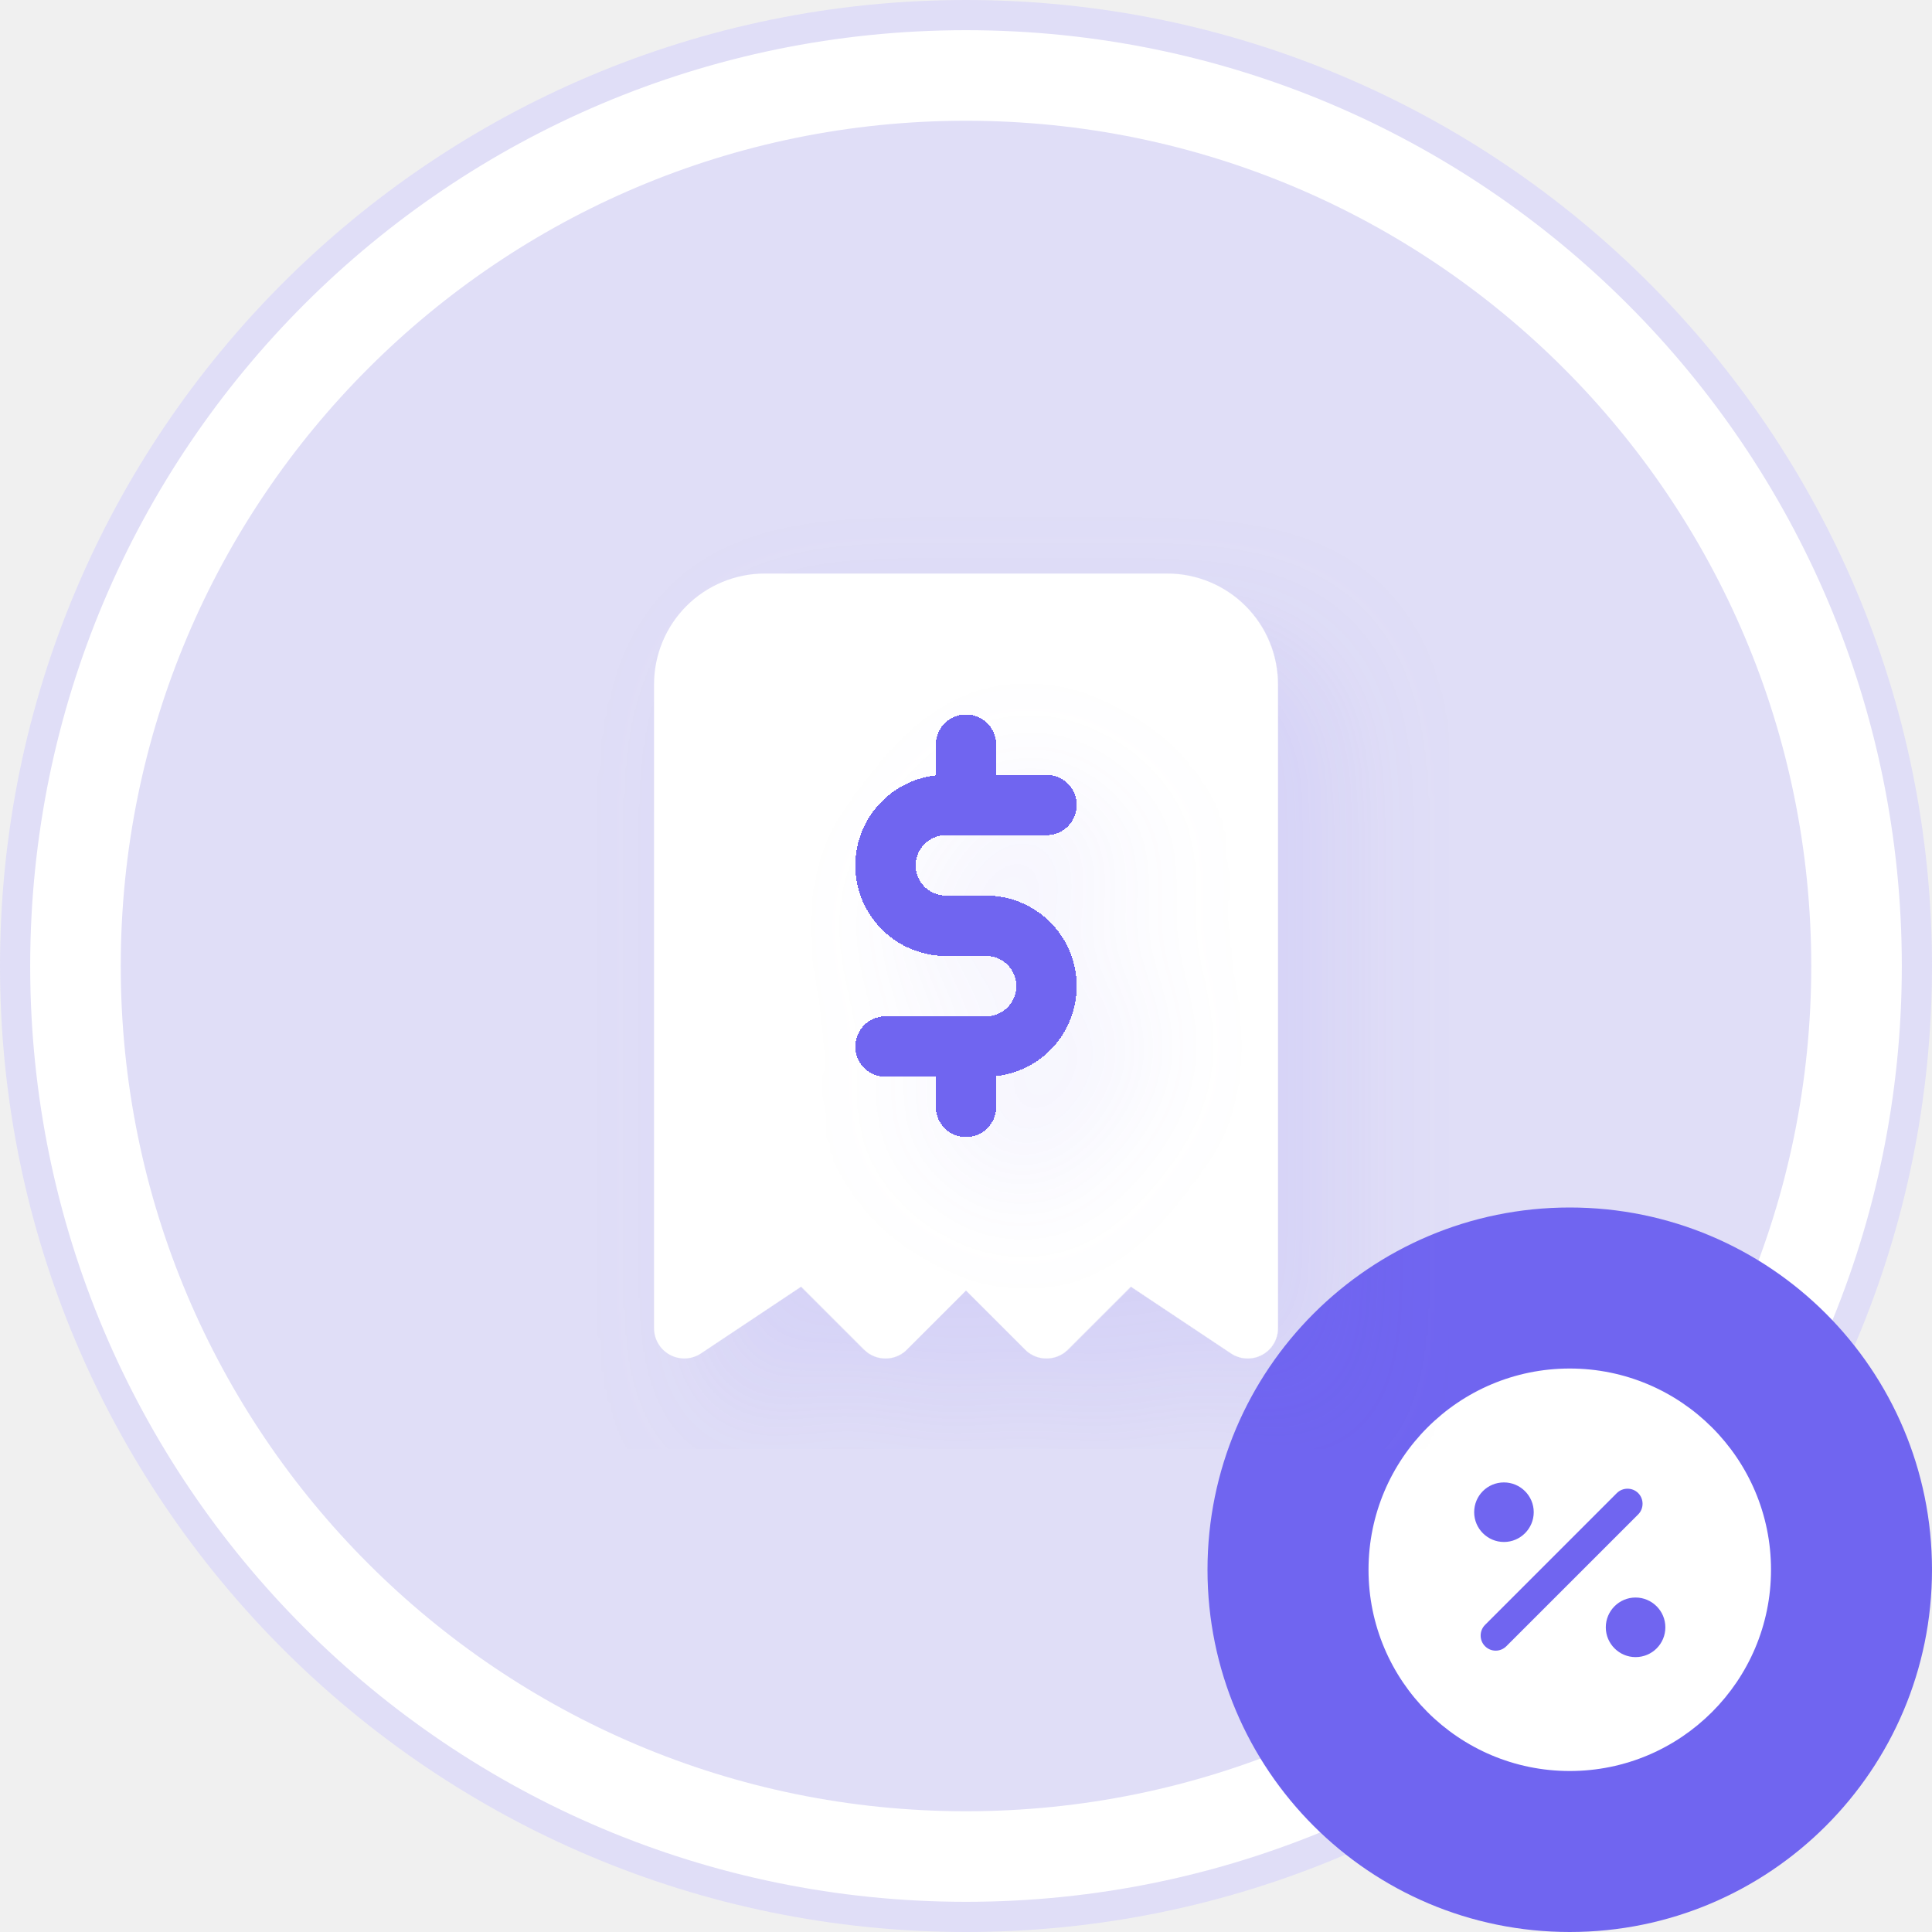
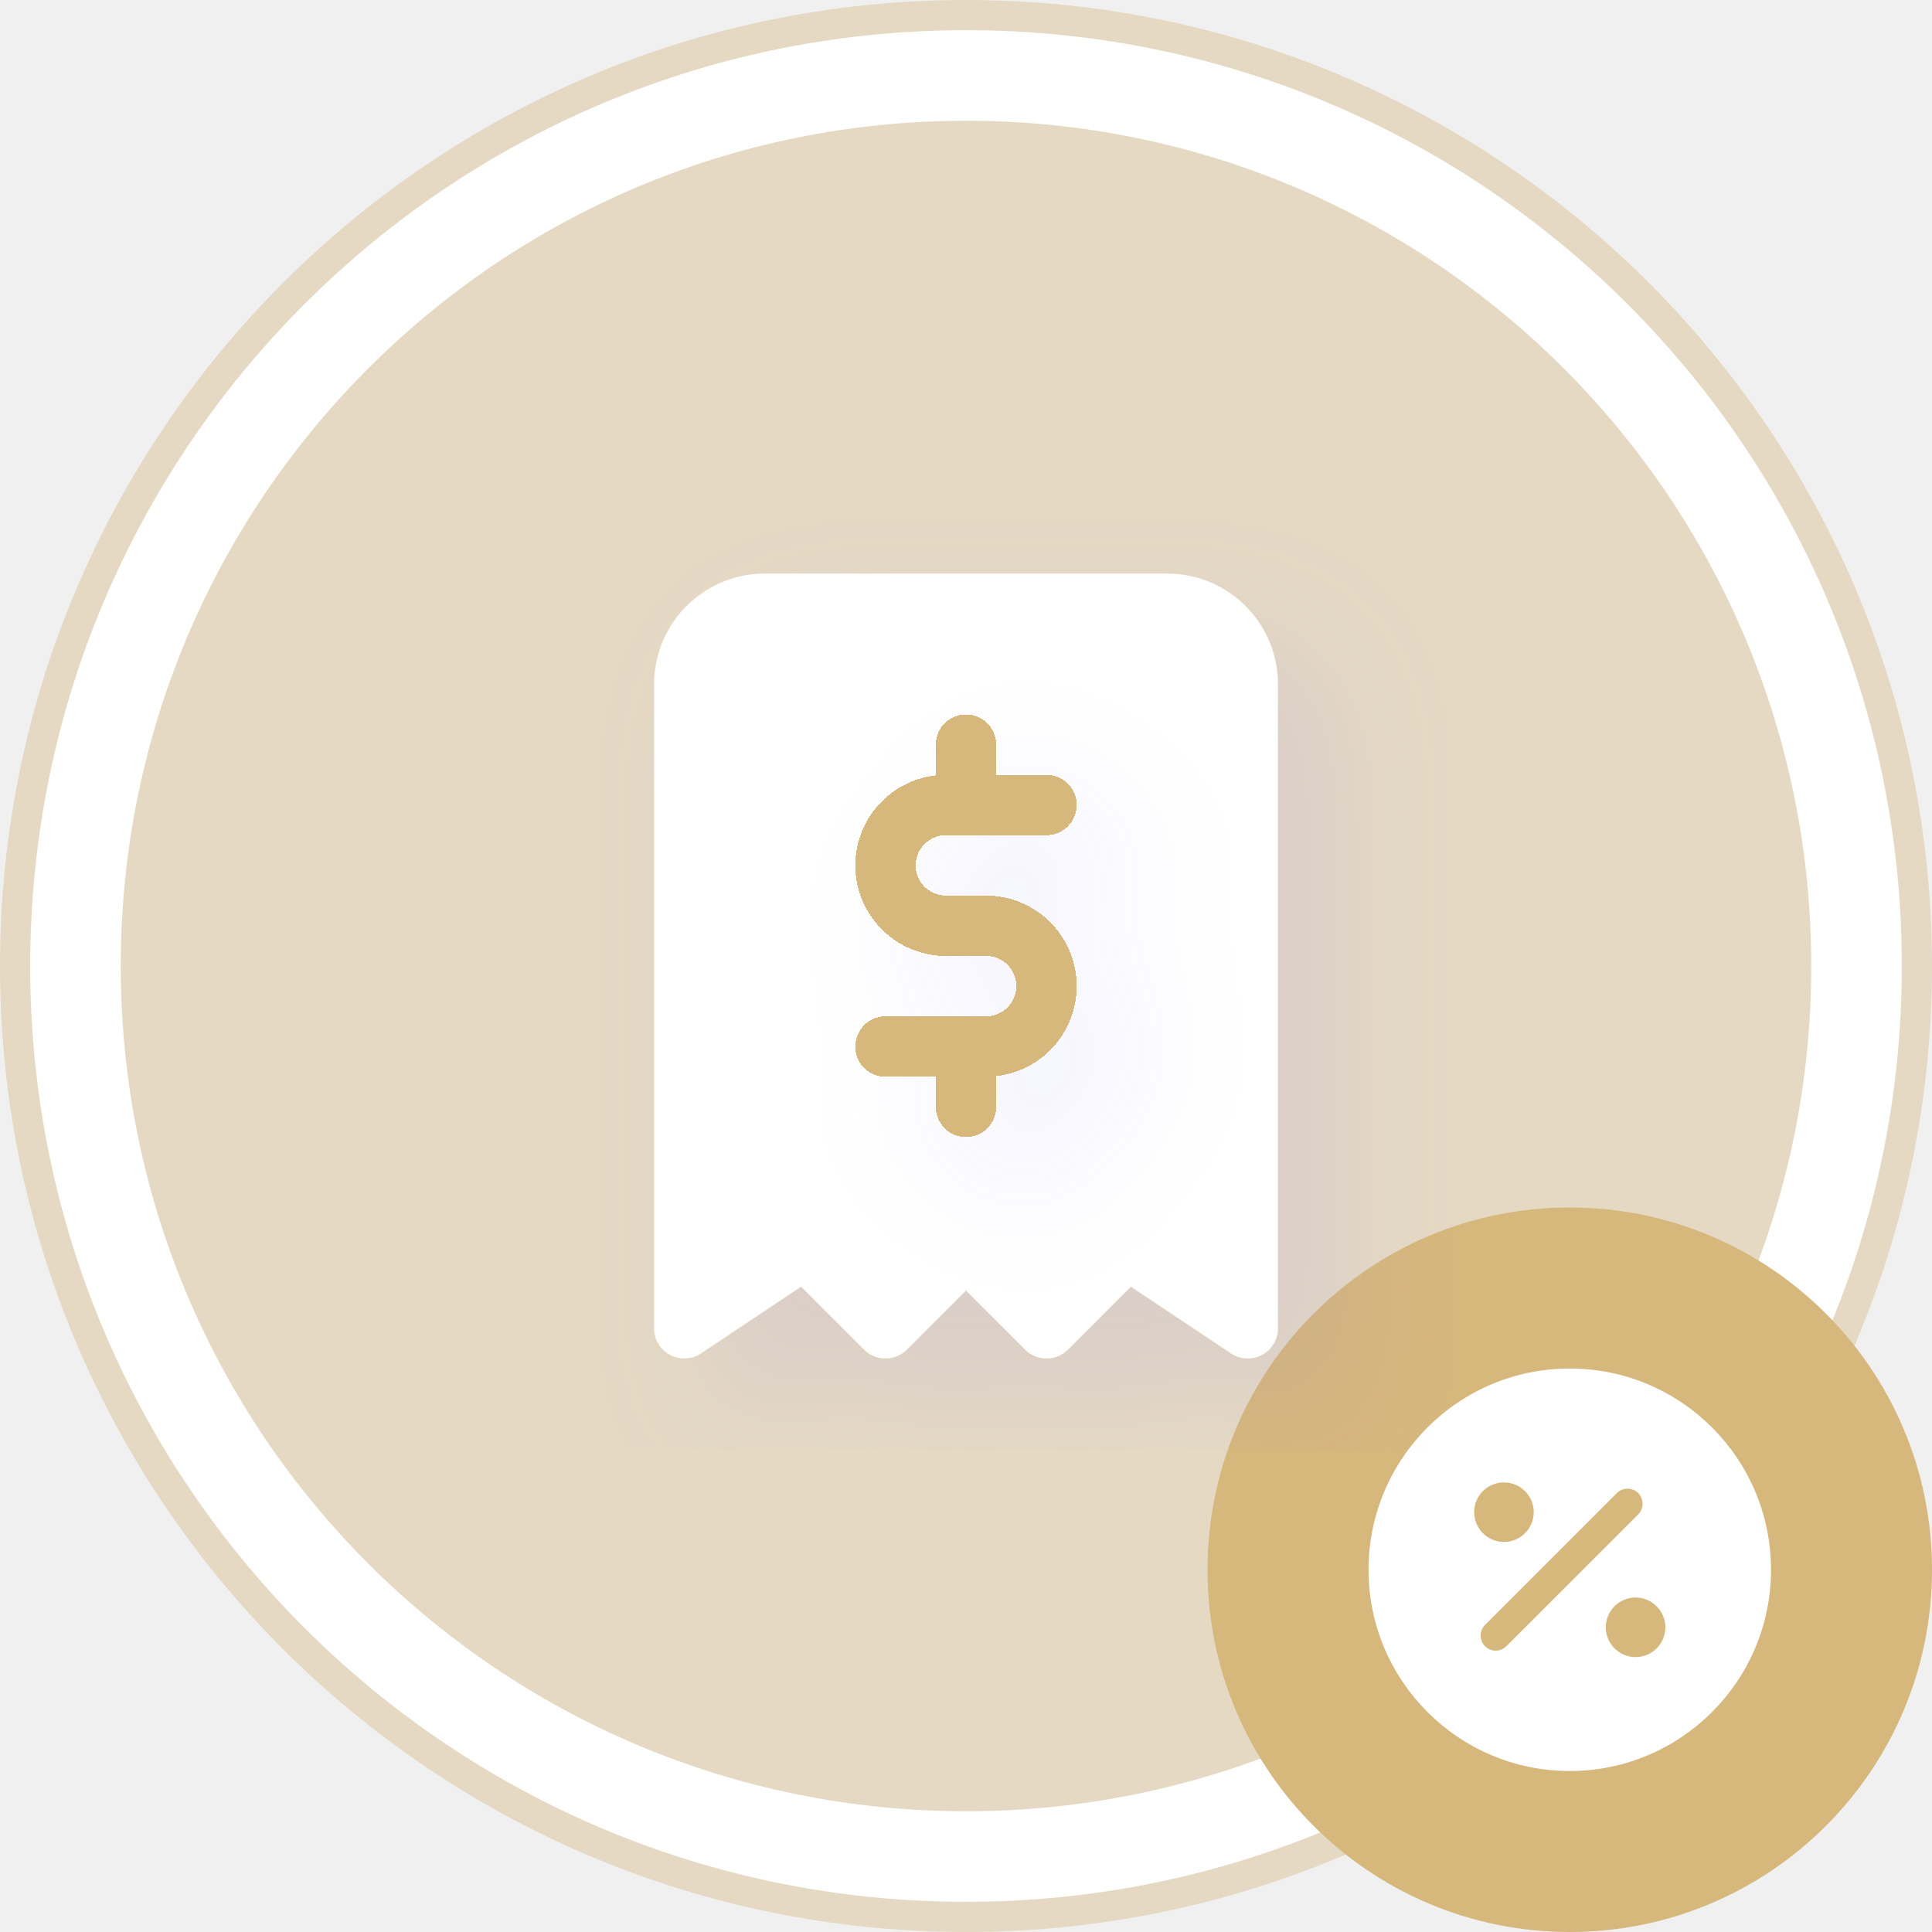
<svg xmlns="http://www.w3.org/2000/svg" width="64" height="64" viewBox="0 0 64 64" fill="none">
-   <circle cx="32" cy="32" r="31.5" fill="white" stroke="#E0DEF7" />
-   <circle cx="32" cy="32" r="28" fill="#E0DEF7" />
-   <rect x="40" y="40" width="24" height="24" rx="12" fill="#7065F0" />
+   <circle cx="32" cy="32" r="31.5" fill="white" stroke="#E5D9C4" />
+   <circle cx="32" cy="32" r="28" fill="#E5D9C4" />
+   <rect x="40" y="40" width="24" height="24" rx="12" fill="#D6B77C" />
  <path d="M52 45.334C48.32 45.334 45.334 48.32 45.334 52C45.334 55.68 48.32 58.667 52 58.667C55.68 58.667 58.667 55.68 58.667 52C58.667 48.32 55.68 45.334 52 45.334ZM49.82 49.107C50.36 49.107 50.807 49.547 50.807 50.093C50.807 50.633 50.367 51.08 49.82 51.08C49.28 51.08 48.834 50.64 48.834 50.093C48.834 49.547 49.273 49.107 49.82 49.107ZM49.9 54.533C49.8 54.633 49.673 54.68 49.547 54.68C49.42 54.68 49.294 54.633 49.194 54.533C49 54.34 49 54.02 49.194 53.827L53.56 49.46C53.754 49.267 54.074 49.267 54.267 49.46C54.46 49.654 54.46 49.974 54.267 50.167L49.9 54.533ZM54.18 54.894C53.64 54.894 53.194 54.453 53.194 53.907C53.194 53.367 53.633 52.92 54.18 52.92C54.72 52.92 55.167 53.36 55.167 53.907C55.167 54.453 54.727 54.894 54.18 54.894Z" fill="white" />
  <g clip-path="url(#clip0_601_1421)">
    <g filter="url(#filter0_d_601_1421)">
      <path d="M22.667 44V22.667C22.667 21.959 22.948 21.281 23.448 20.781C23.948 20.281 24.626 20 25.333 20H38.667C39.374 20 40.052 20.281 40.552 20.781C41.052 21.281 41.333 21.959 41.333 22.667V44L37.333 41.333L34.667 44L32 41.333L29.333 44L26.667 41.333L22.667 44Z" fill="white" />
      <path d="M22.667 44V22.667C22.667 21.959 22.948 21.281 23.448 20.781C23.948 20.281 24.626 20 25.333 20H38.667C39.374 20 40.052 20.281 40.552 20.781C41.052 21.281 41.333 21.959 41.333 22.667V44L37.333 41.333L34.667 44L32 41.333L29.333 44L26.667 41.333L22.667 44Z" stroke="white" stroke-width="2" stroke-linecap="round" stroke-linejoin="round" />
    </g>
    <g filter="url(#filter1_d_601_1421)">
-       <path d="M34.667 26.667H31.333C30.803 26.667 30.294 26.878 29.919 27.253C29.544 27.628 29.333 28.136 29.333 28.667C29.333 29.197 29.544 29.706 29.919 30.081C30.294 30.456 30.803 30.667 31.333 30.667H32.667C33.197 30.667 33.706 30.878 34.081 31.253C34.456 31.628 34.667 32.136 34.667 32.667C34.667 33.197 34.456 33.706 34.081 34.081C33.706 34.456 33.197 34.667 32.667 34.667H29.333M32 34.667V36.667M32 24.667V26.667" stroke="#7065F0" stroke-width="2" stroke-linecap="round" stroke-linejoin="round" shape-rendering="crispEdges" />
+       <path d="M34.667 26.667H31.333C30.803 26.667 30.294 26.878 29.919 27.253C29.544 27.628 29.333 28.136 29.333 28.667C29.333 29.197 29.544 29.706 29.919 30.081C30.294 30.456 30.803 30.667 31.333 30.667H32.667C33.197 30.667 33.706 30.878 34.081 31.253C34.456 31.628 34.667 32.136 34.667 32.667C34.667 33.197 34.456 33.706 34.081 34.081C33.706 34.456 33.197 34.667 32.667 34.667H29.333M32 34.667V36.667M32 24.667V26.667" stroke="#D6B77C" stroke-width="2" stroke-linecap="round" stroke-linejoin="round" shape-rendering="crispEdges" />
    </g>
  </g>
  <defs>
    <filter id="filter0_d_601_1421" x="19.667" y="17" width="28.667" height="34" filterUnits="userSpaceOnUse" color-interpolation-filters="sRGB">
      <feFlood flood-opacity="0" result="BackgroundImageFix" />
      <feColorMatrix in="SourceAlpha" type="matrix" values="0 0 0 0 0 0 0 0 0 0 0 0 0 0 0 0 0 0 127 0" result="hardAlpha" />
      <feOffset dx="2" dy="2" />
      <feGaussianBlur stdDeviation="2" />
      <feComposite in2="hardAlpha" operator="out" />
      <feColorMatrix type="matrix" values="0 0 0 0 0.439 0 0 0 0 0.396 0 0 0 0 0.941 0 0 0 0.1 0" />
      <feBlend mode="normal" in2="BackgroundImageFix" result="effect1_dropShadow_601_1421" />
      <feBlend mode="normal" in="SourceGraphic" in2="effect1_dropShadow_601_1421" result="shape" />
    </filter>
    <filter id="filter1_d_601_1421" x="26.333" y="21.667" width="15.333" height="22" filterUnits="userSpaceOnUse" color-interpolation-filters="sRGB">
      <feFlood flood-opacity="0" result="BackgroundImageFix" />
      <feColorMatrix in="SourceAlpha" type="matrix" values="0 0 0 0 0 0 0 0 0 0 0 0 0 0 0 0 0 0 127 0" result="hardAlpha" />
      <feOffset dx="2" dy="2" />
      <feGaussianBlur stdDeviation="2" />
      <feComposite in2="hardAlpha" operator="out" />
      <feColorMatrix type="matrix" values="0 0 0 0 0.439 0 0 0 0 0.396 0 0 0 0 0.941 0 0 0 0.1 0" />
      <feBlend mode="normal" in2="BackgroundImageFix" result="effect1_dropShadow_601_1421" />
      <feBlend mode="normal" in="SourceGraphic" in2="effect1_dropShadow_601_1421" result="shape" />
    </filter>
    <clipPath id="clip0_601_1421">
      <rect width="32" height="32" fill="white" transform="translate(16 16)" />
    </clipPath>
  </defs>
</svg>
